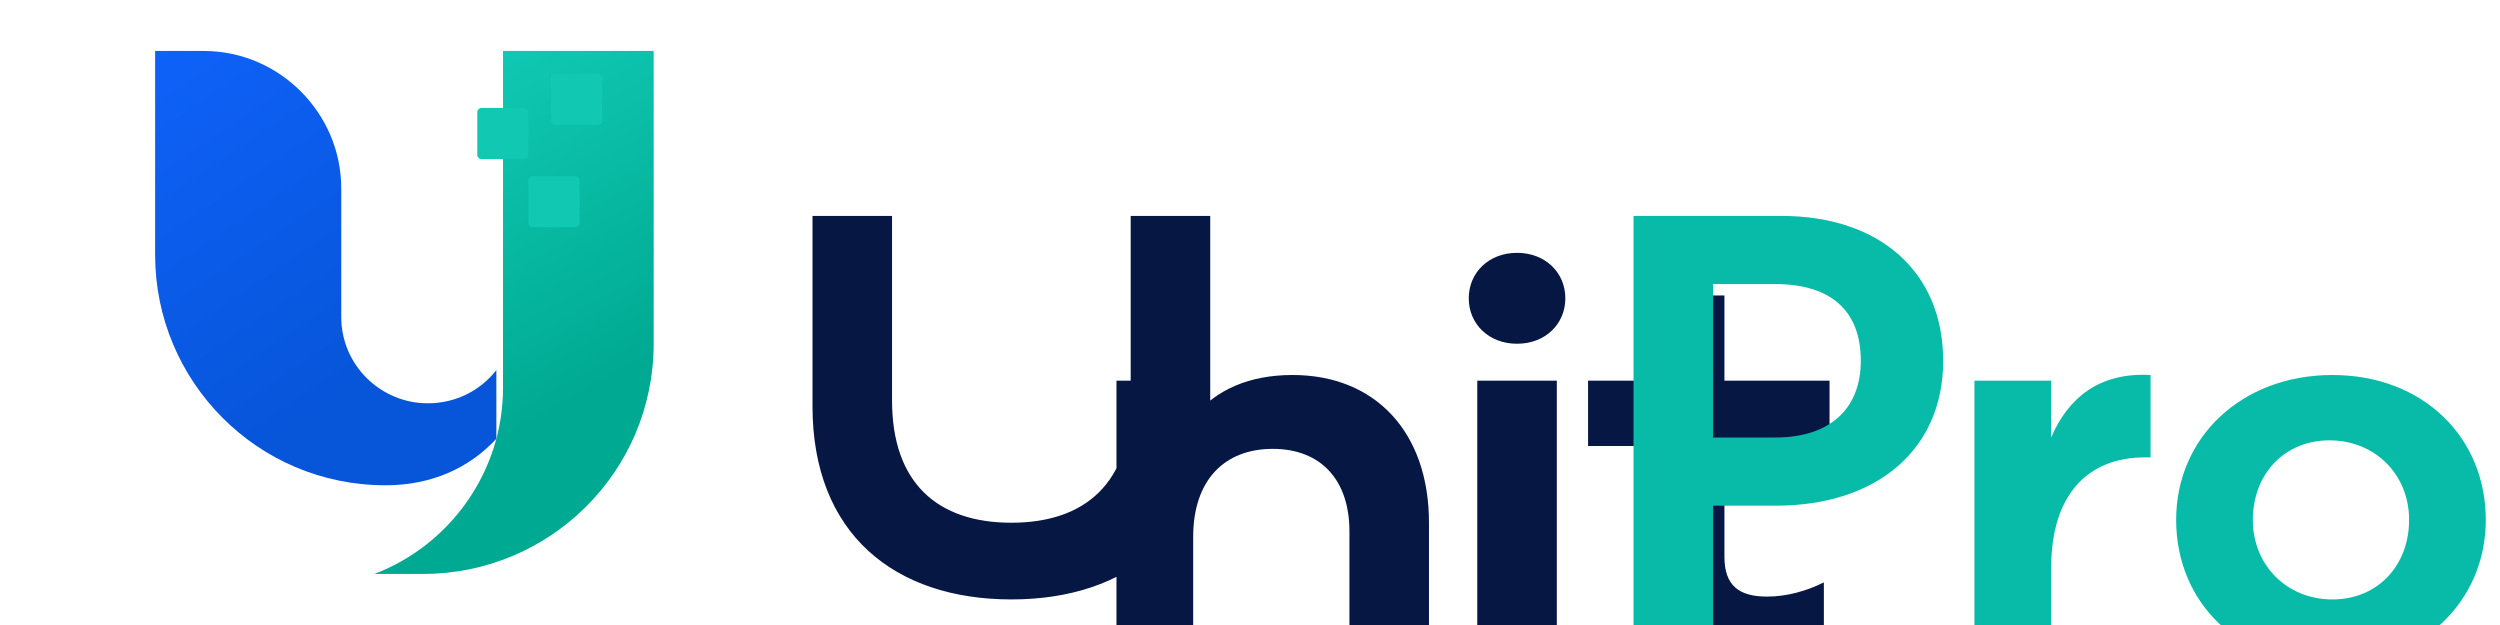
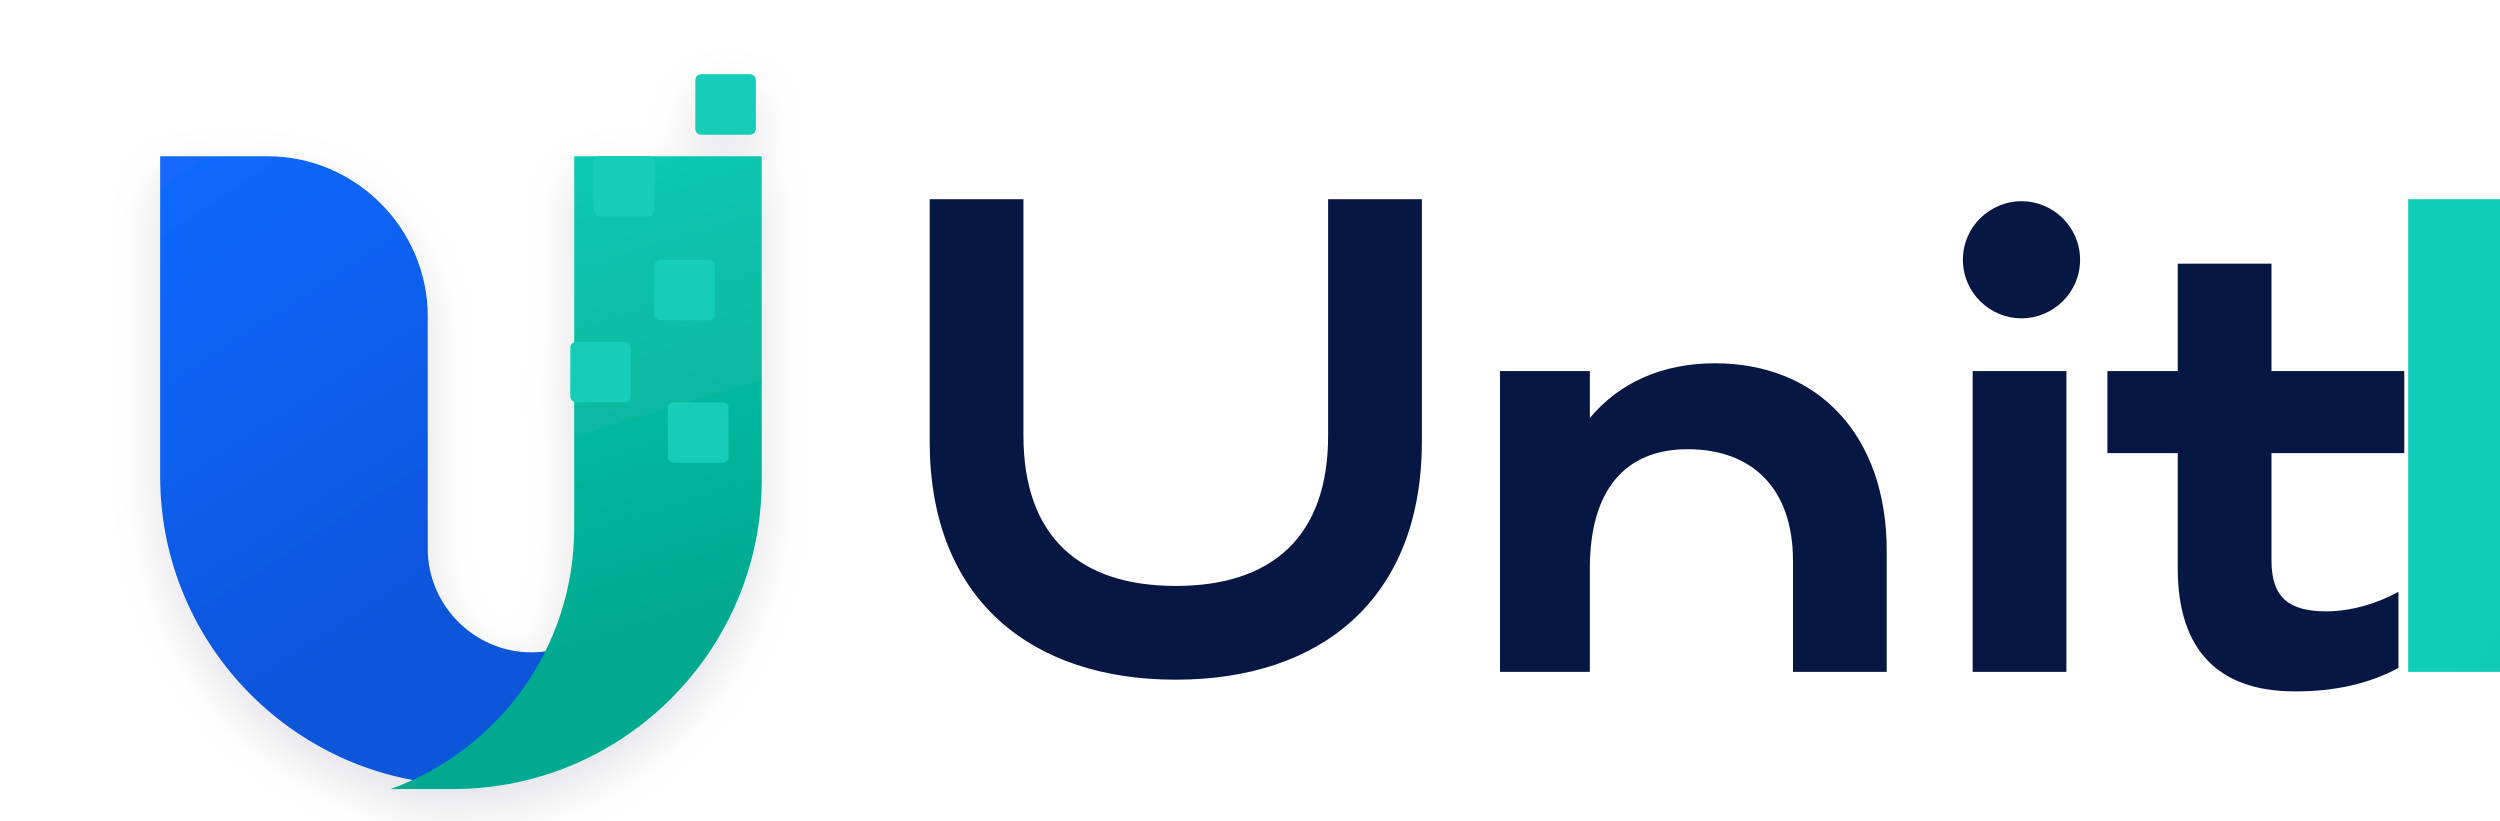
- <svg xmlns="http://www.w3.org/2000/svg" width="880" height="220" viewBox="0 0 880 220" role="img" aria-labelledby="title">
+ <svg xmlns="http://www.w3.org/2000/svg" width="1280" height="420" viewBox="0 0 1280 420" role="img" aria-labelledby="title desc">
  <defs>
-     <linearGradient id="unitpro-blue" x1="30" y1="20" x2="145" y2="190" gradientUnits="userSpaceOnUse">
-       <stop stop-color="#1064ff" />
-       <stop offset="1" stop-color="#0755d9" />
+     <linearGradient id="unitproBlue" x1="88" y1="78" x2="238" y2="310" gradientUnits="userSpaceOnUse">
+       <stop stop-color="#1269FF" />
+       <stop offset="1" stop-color="#0754D9" />
    </linearGradient>
-     <linearGradient id="unitpro-teal" x1="168" y1="40" x2="255" y2="196" gradientUnits="userSpaceOnUse">
-       <stop stop-color="#12cdb8" />
-       <stop offset="1" stop-color="#00a991" />
+     <linearGradient id="unitproTeal" x1="280" y1="58" x2="360" y2="320" gradientUnits="userSpaceOnUse">
+       <stop stop-color="#10CDB8" />
+       <stop offset="1" stop-color="#00A98F" />
    </linearGradient>
+     <linearGradient id="unitproTextTeal" x1="882" y1="128" x2="1162" y2="295" gradientUnits="userSpaceOnUse">
+       <stop stop-color="#10CDB8" />
+       <stop offset="1" stop-color="#04AD97" />
+     </linearGradient>
+     <filter id="softShadow" x="-12%" y="-12%" width="124%" height="124%" color-interpolation-filters="sRGB">
+       <feDropShadow dx="0" dy="10" stdDeviation="12" flood-color="#0f172a" flood-opacity="0.12" />
+     </filter>
  </defs>
-   <rect width="880" height="220" fill="none" />
-   <path fill="url(#unitpro-blue)" d="M52 43h22c34 0 62 28 62 62v58c0 22 18 39 39 39 13 0 24-6 31-15v31c-12 13-29 21-50 21-58 0-104-47-104-104V43Z" transform="scale(.78) translate(18 -20)" />
-   <path fill="url(#unitpro-teal)" d="M236 43h41v132c0 58-47 104-104 104h-22c34-13 58-46 58-84V43h27Z" transform="scale(.78) translate(18 -20)" />
-   <rect x="168" y="38" width="18" height="18" rx="1.5" fill="#11c8b3" />
-   <rect x="194" y="26" width="18" height="18" rx="1.5" fill="#11c8b3" />
-   <rect x="186" y="62" width="18" height="18" rx="1.5" fill="#11c8b3" />
-   <path fill="#071744" d="M286 76h28v65c0 29 16 43 42 43s42-14 42-43V76h28v67c0 45-29 68-70 68s-70-23-70-68V76Zm107 58h27v13c8-10 20-15 35-15 29 0 48 20 48 52v48h-28v-45c0-18-10-29-27-29-17 0-28 11-28 31v43h-27v-98Zm127 0h28v98h-28v-98Zm-3-29c0-9 7-16 17-16s17 7 17 16-7 16-17 16-17-7-17-16Zm62 52h-20v-23h20v-30h28v30h37v23h-37v39c0 10 5 14 15 14 7 0 14-2 20-5v22c-8 4-17 6-29 6-22 0-34-11-34-34v-42Z" />
-   <path fill="#08bba9" d="M661 76h52c35 0 57 20 57 51s-23 51-59 51h-22v54h-28V76Zm50 78c19 0 30-10 30-27 0-18-11-27-30-27h-22v54h22Zm70-20h27v20c6-14 17-23 35-22v29h-2c-20 0-33 13-33 39v32h-27v-98Zm71 49c0-29 23-51 55-51s54 22 54 51-23 51-55 51-54-22-54-51Zm82 0c0-16-12-28-28-28s-27 12-27 28 12 28 28 28 27-12 27-28Z" transform="translate(-86)" />
+   <rect width="1280" height="420" fill="none" />
+   <g filter="url(#softShadow)">
+     <path fill="url(#unitproBlue)" d="M82 80h55c45 0 82 37 82 82v119c0 29 24 53 53 53 25 0 46-17 52-40v76c-22 20-51 32-84 32-87 0-158-71-158-158V80Z" />
+     <path fill="url(#unitproTeal)" d="M326 80h64v166c0 87-71 158-158 158h-32c55-20 94-72 94-134V80h32Z" />
+     <rect x="304" y="80" width="31" height="31" rx="3" fill="#12CDB8" />
+     <rect x="356" y="38" width="31" height="31" rx="3" fill="#12CDB8" />
+     <rect x="335" y="133" width="31" height="31" rx="3" fill="#12CDB8" />
+     <rect x="292" y="175" width="31" height="31" rx="3" fill="#12CDB8" />
+     <rect x="342" y="206" width="31" height="31" rx="3" fill="#12CDB8" />
+   </g>
+   <g transform="translate(476 102)">
+     <path fill="#071744" d="M0 0h48v121c0 52 29 77 78 77s78-25 78-77V0h48v124c0 81-52 122-126 122S0 205 0 124V0Zm292 88h46v24c15-18 37-28 64-28 53 0 88 37 88 96v62h-48v-57c0-36-20-57-54-57-32 0-50 21-50 61v53h-46V88Zm242 0h48v154h-48V88Zm-5-57c0-17 14-30 30-30s30 13 30 30-14 30-30 30-30-13-30-30Zm110 99h-36V88h36V33h48v55h68v42h-68v55c0 19 9 26 28 26 13 0 26-4 37-10v39c-15 8-32 12-53 12-39 0-60-21-60-63v-59Z" />
+     <path fill="url(#unitproTextTeal)" d="M797 0h96c65 0 106 37 106 95s-43 95-109 95h-45v52h-48V0Zm92 147c36 0 57-19 57-52 0-34-21-52-57-52h-44v104h44Zm130-59h46v37c12-27 34-42 67-40v52h-4c-37 0-63 25-63 76v29h-46V88Zm130 77c0-48 39-81 91-81s90 33 90 81-39 81-91 81-90-33-90-81Zm135 0c0-25-19-43-45-43s-44 18-44 43 19 43 45 43 44-18 44-43Z" transform="translate(-40 0)" />
+   </g>
</svg>
